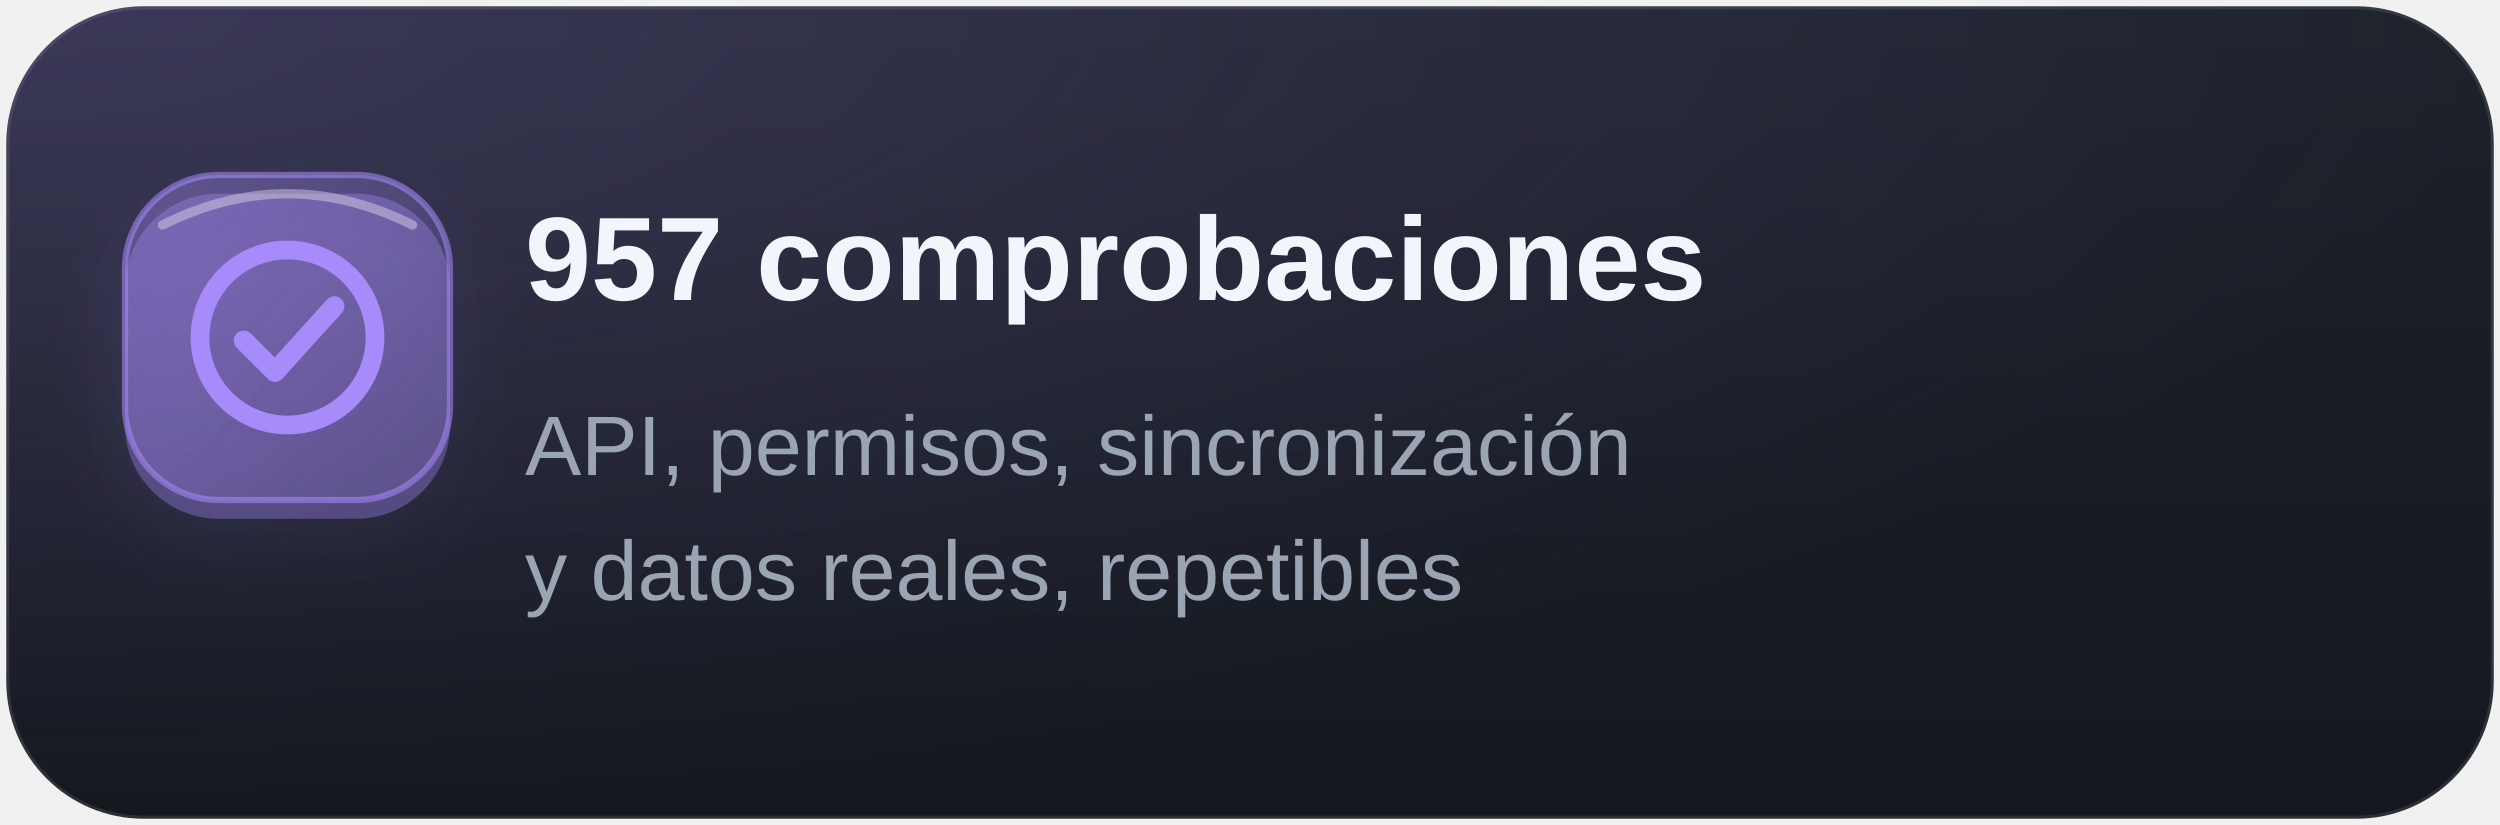
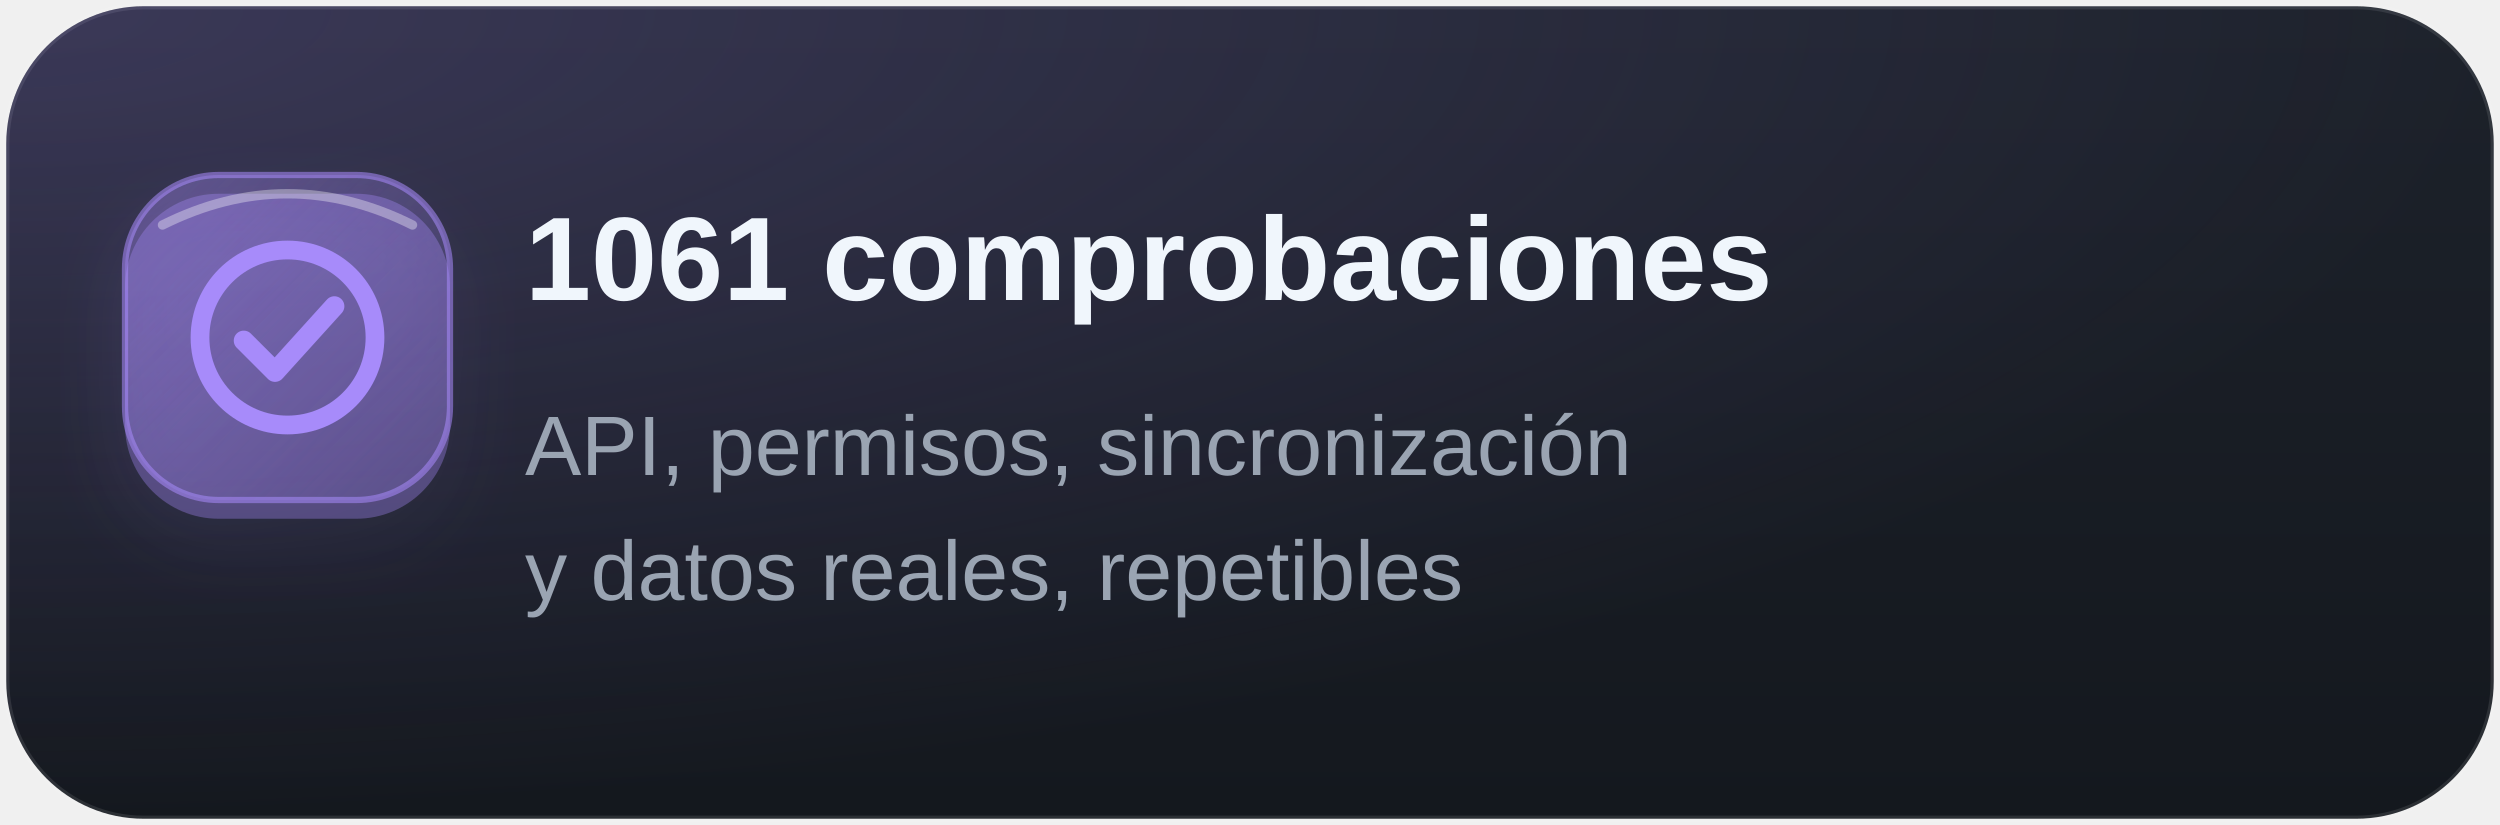
- <svg xmlns="http://www.w3.org/2000/svg" width="400" height="132" viewBox="0 0 400 132" role="img" aria-label="957 comprobaciones">
+ <svg xmlns="http://www.w3.org/2000/svg" width="400" height="132" viewBox="0 0 400 132" role="img" aria-label="1061 comprobaciones">
  <defs>
    <linearGradient id="cg" x1="0" y1="0" x2="0" y2="1">
      <stop offset="0" stop-color="#1d222b" />
      <stop offset="1" stop-color="#14181e" />
    </linearGradient>
    <linearGradient id="ig" x1="0" y1="0" x2="1" y2="1">
      <stop offset="0" stop-color="#a78bfa" stop-opacity="0.38" />
      <stop offset="1" stop-color="#a78bfa" stop-opacity="0.08" />
    </linearGradient>
    <radialGradient id="glow" cx="0" cy="0" r="1">
      <stop offset="0" stop-color="#a78bfa" stop-opacity="0.22" />
      <stop offset="1" stop-color="#a78bfa" stop-opacity="0" />
    </radialGradient>
    <filter id="s" x="-20%" y="-20%" width="140%" height="160%">
      <feDropShadow dx="0" dy="6" stdDeviation="6" flood-color="#a78bfa" flood-opacity="0.35" />
    </filter>
  </defs>
  <rect x="1" y="1" width="398" height="130" rx="22" fill="url(#cg)" stroke="#ffffff" stroke-opacity="0.1" />
  <rect x="1" y="1" width="398" height="130" rx="22" fill="url(#glow)" />
  <g transform="translate(20 28)">
    <rect y="3" width="52" height="52" rx="15" fill="#a78bfa" fill-opacity="0.35" />
    <rect width="52" height="52" rx="15" fill="url(#ig)" stroke="#a78bfa" stroke-opacity="0.55" filter="url(#s)" />
    <path d="M6 8 Q26 -2 46 8" fill="none" stroke="#fff" stroke-opacity="0.35" stroke-width="1.5" stroke-linecap="round" />
    <circle cx="26" cy="26" r="14" fill="none" stroke="#a78bfa" stroke-width="3" />
    <path d="M19 26.5 L24 31.5 L33.5 21" fill="none" stroke="#a78bfa" stroke-width="3.2" stroke-linecap="round" stroke-linejoin="round" />
  </g>
-   <text x="84" y="48" font-family="'Segoe UI', 'Helvetica Neue', Arial, sans-serif" font-size="19" font-weight="700" fill="#f0f6fc">957 comprobaciones</text>
+   <text x="84" y="48" font-family="'Segoe UI', 'Helvetica Neue', Arial, sans-serif" font-size="19" font-weight="700" fill="#f0f6fc">1061 comprobaciones</text>
  <text x="84" y="76" font-family="'Segoe UI', 'Helvetica Neue', Arial, sans-serif" font-size="13.5" fill="#9aa4b2">API, permisos, sincronización</text>
  <text x="84" y="96" font-family="'Segoe UI', 'Helvetica Neue', Arial, sans-serif" font-size="13.5" fill="#9aa4b2">y datos reales, repetibles</text>
</svg>
